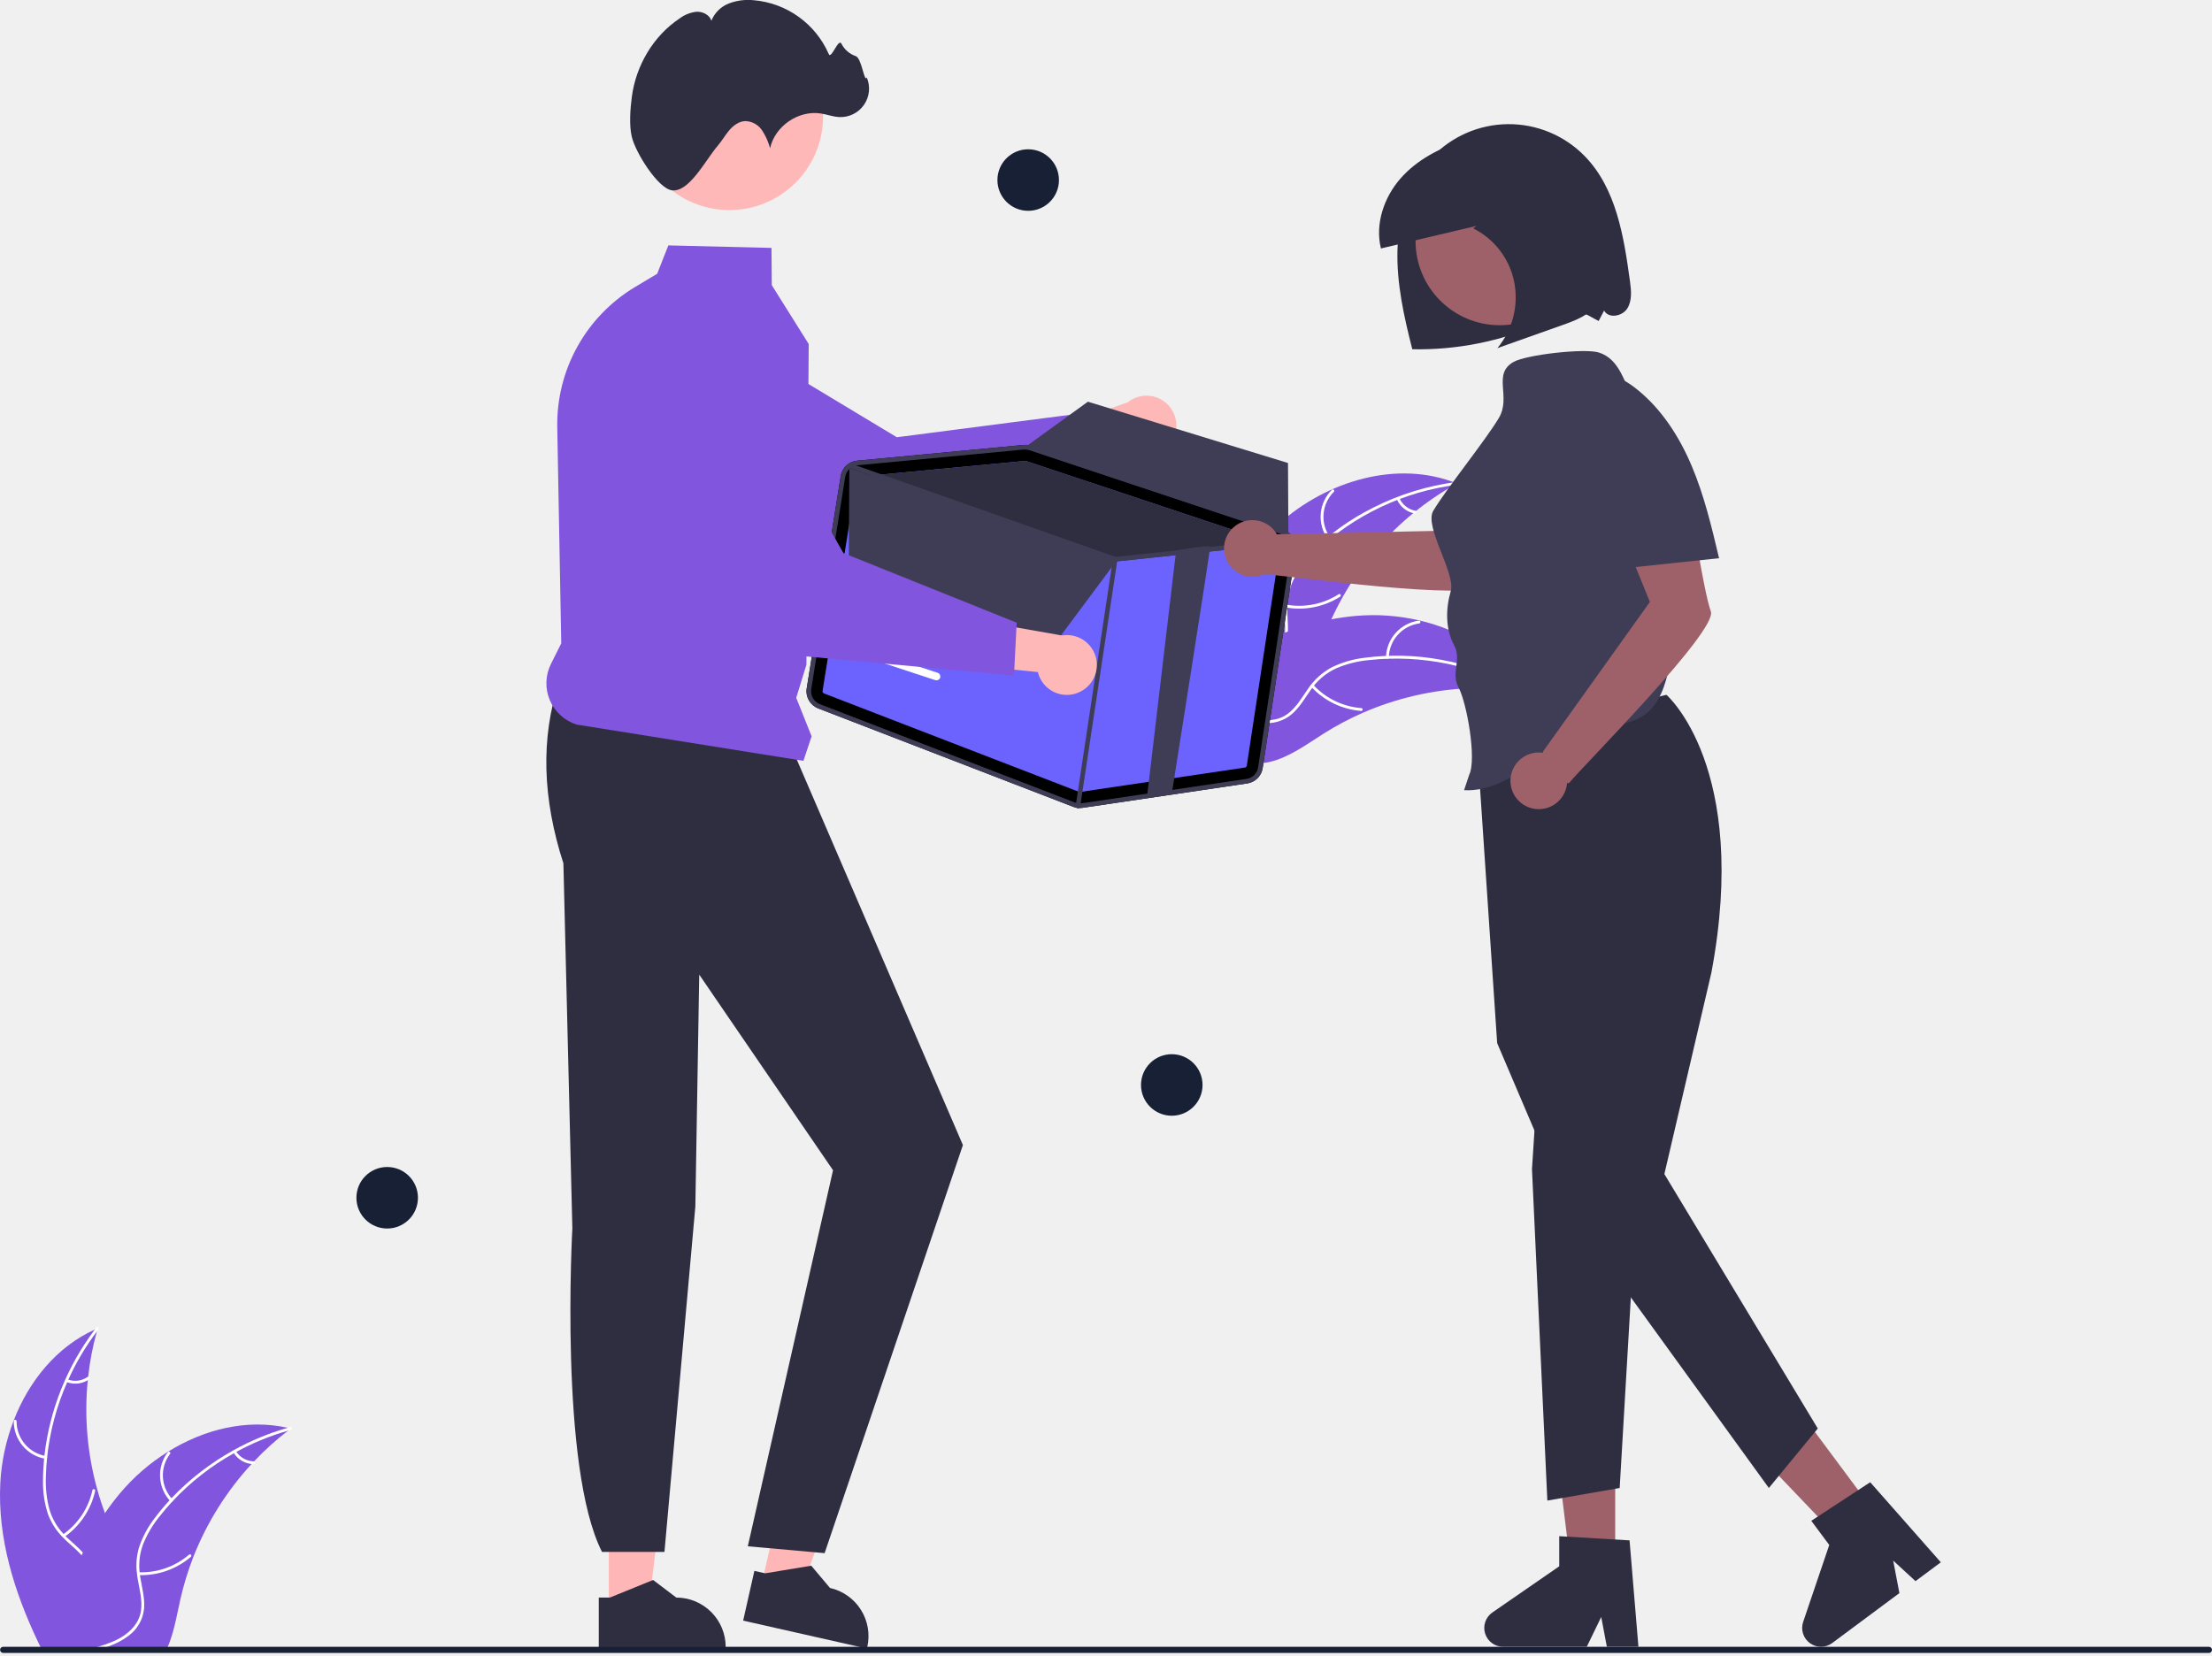
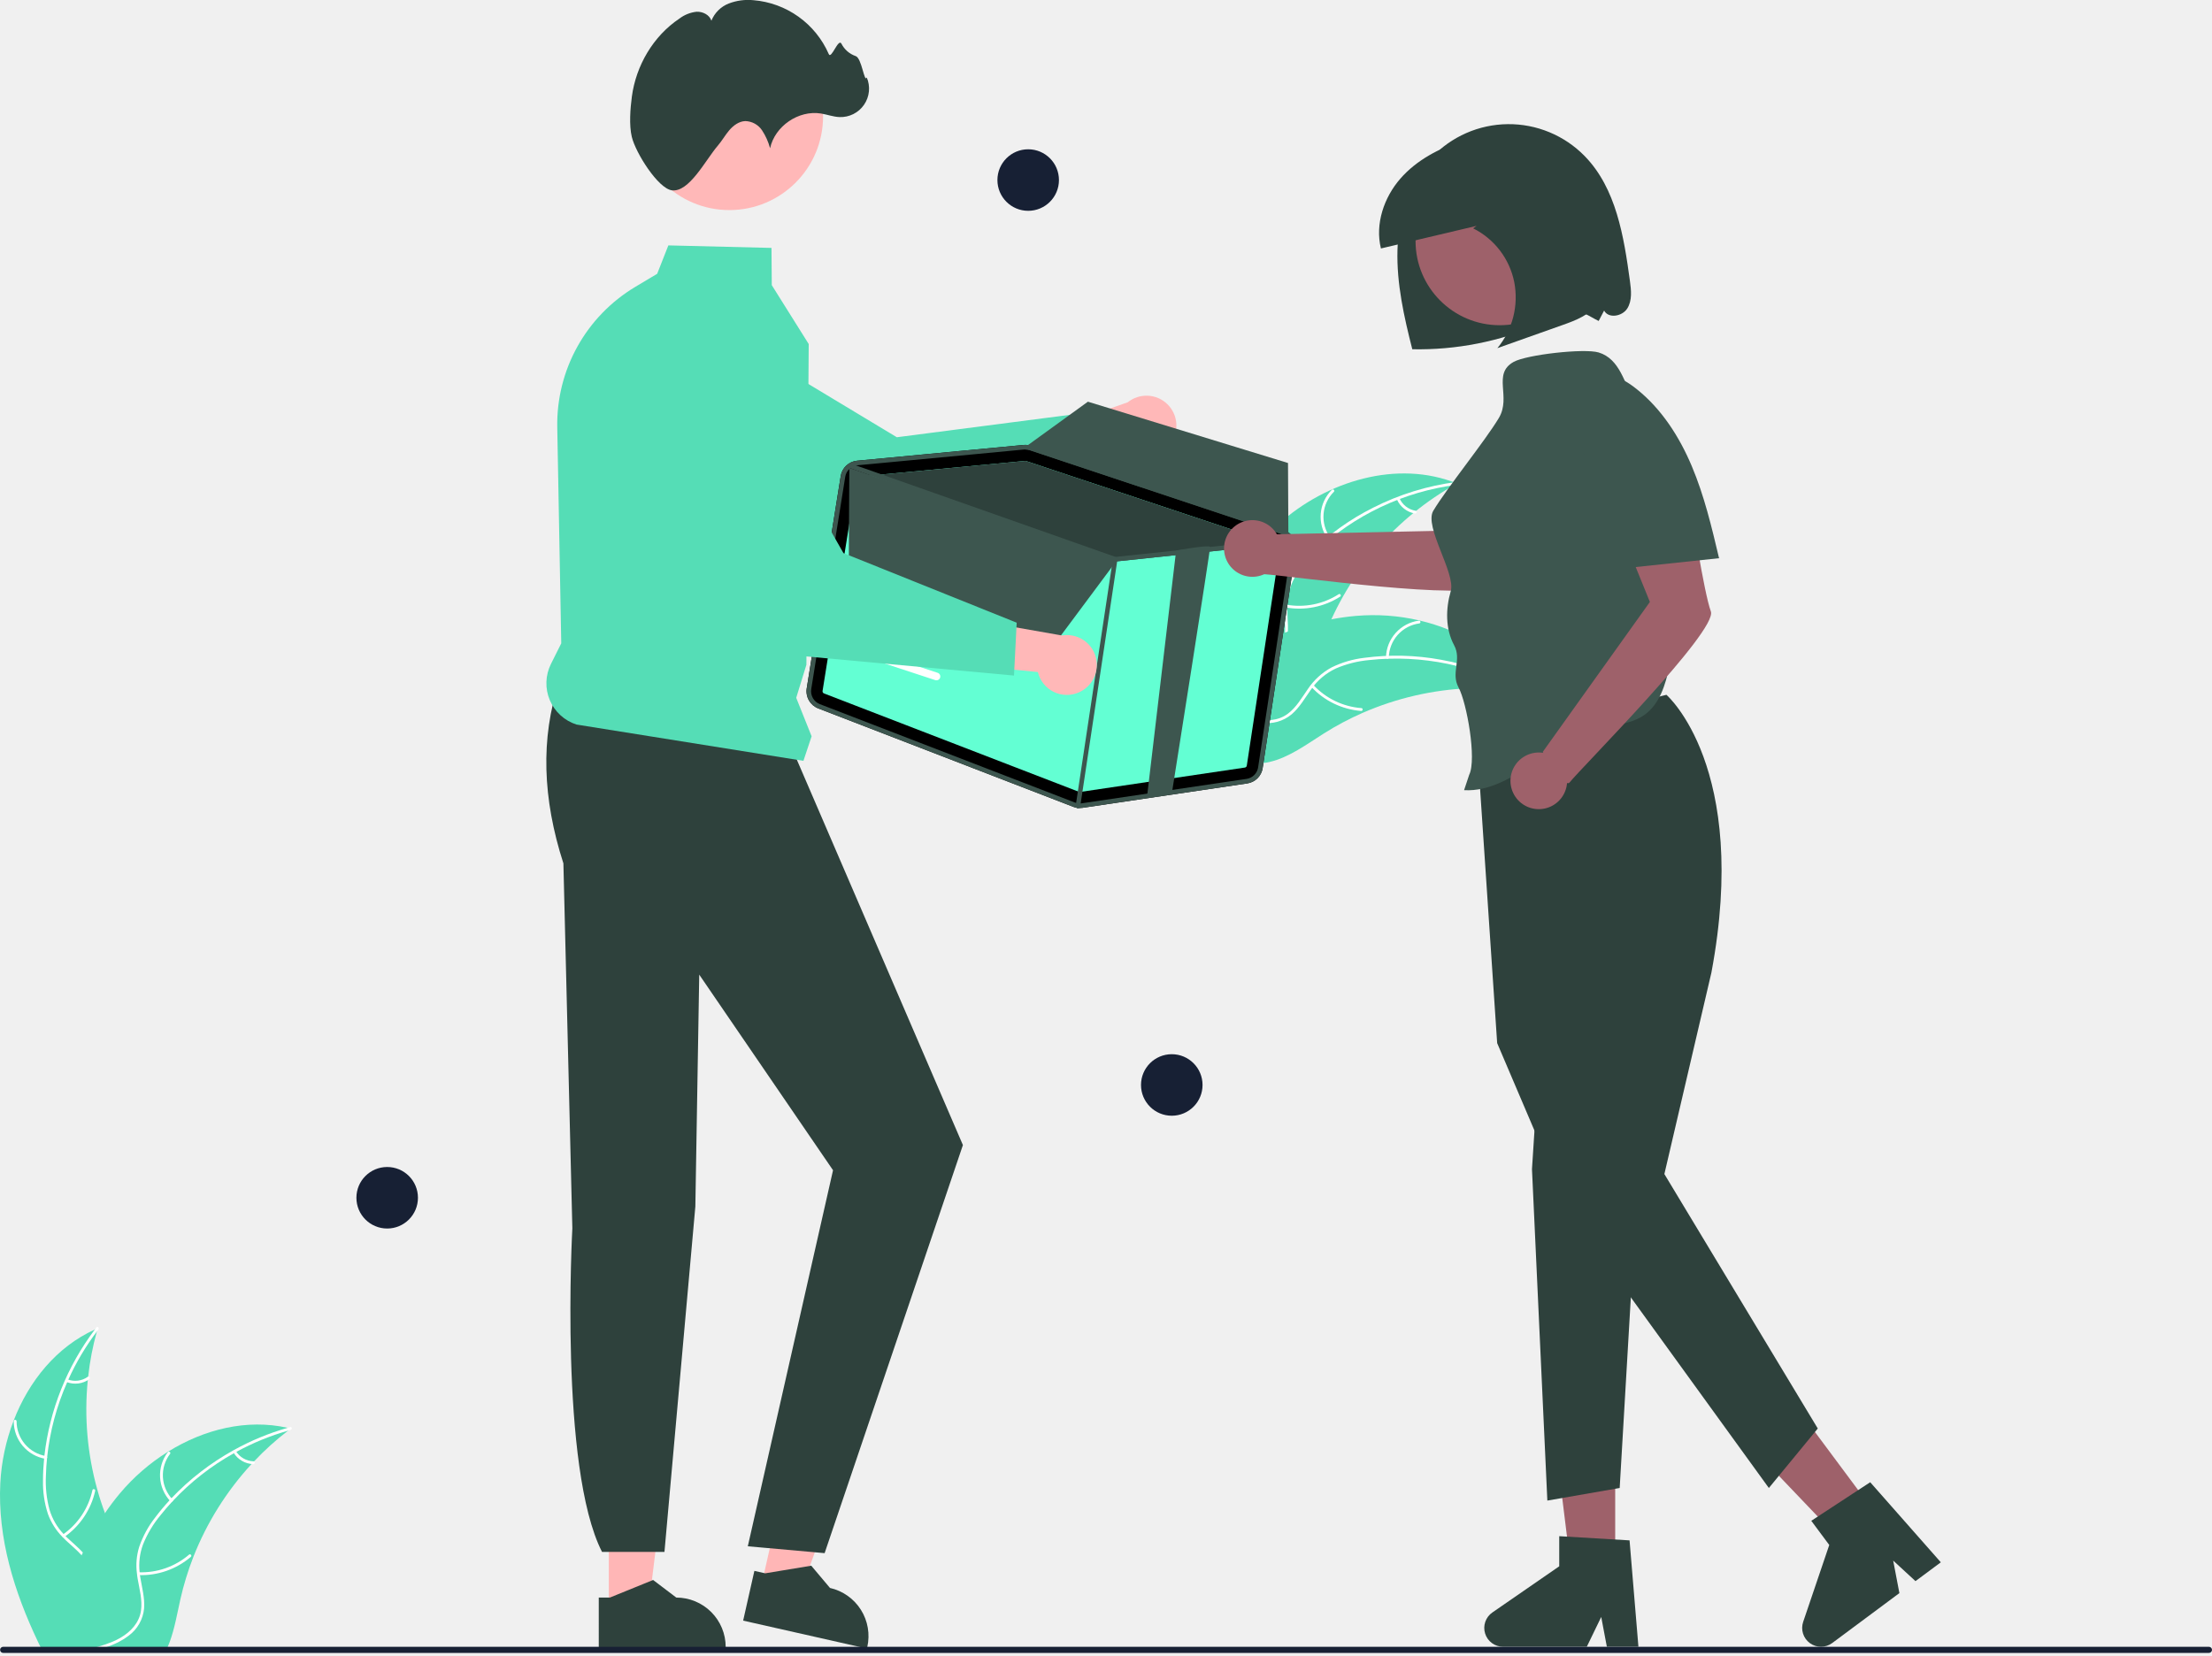
<svg xmlns="http://www.w3.org/2000/svg" width="493" height="369" viewBox="0 0 493 369" fill="none">
  <g clip-path="url(#clip0_895_7185)">
    <path d="M359.988 350.101H350.178L345.51 312.266H359.988V350.101Z" fill="#9E616A" />
-     <path d="M365.164 367.097H358.129L356.873 360.456L353.657 367.097H335C334.106 367.097 333.235 366.811 332.514 366.281C331.794 365.752 331.262 365.005 330.996 364.151C330.73 363.298 330.743 362.381 331.035 361.536C331.327 360.69 331.881 359.96 332.617 359.452L347.516 349.162V342.448L363.188 343.383L365.164 367.097Z" fill="#2F2E41" />
+     <path d="M365.164 367.097H358.129L356.873 360.456L353.657 367.097H335C334.106 367.097 333.235 366.811 332.514 366.281C331.794 365.752 331.262 365.005 330.996 364.151C330.73 363.298 330.743 362.381 331.035 361.536C331.327 360.69 331.881 359.96 332.617 359.452L347.516 349.162V342.448L363.188 343.383L365.164 367.097Z" fill="#2e413c" />
    <path d="M418.264 337.722L410.392 343.575L384.069 315.999L395.687 307.36L418.264 337.722Z" fill="#9E616A" />
-     <path d="M432.56 348.271L426.915 352.468L421.944 347.888L423.327 355.137L408.355 366.27C407.637 366.804 406.768 367.094 405.874 367.098C404.979 367.103 404.107 366.822 403.384 366.295C402.661 365.769 402.125 365.025 401.855 364.173C401.584 363.32 401.593 362.404 401.881 361.557L407.696 344.409L403.69 339.021L416.824 330.42L432.56 348.271Z" fill="#2F2E41" />
-     <path d="M371.407 154.889C371.407 154.889 390.019 170.968 381.431 216.807L370.948 261.722L405.138 318.443L394.236 331.705L349.788 270.311L333.682 232.53L329.162 165.287L371.407 154.889Z" fill="#2F2E41" />
-     <path d="M342.56 243.297L341.44 260.634L344.866 334.512L360.987 331.705L364.067 279.104L342.56 243.297Z" fill="#2F2E41" />
+     <path d="M432.56 348.271L426.915 352.468L421.944 347.888L423.327 355.137L408.355 366.27C407.637 366.804 406.768 367.094 405.874 367.098C404.979 367.103 404.107 366.822 403.384 366.295C402.661 365.769 402.125 365.025 401.855 364.173C401.584 363.32 401.593 362.404 401.881 361.557L407.696 344.409L403.69 339.021L416.824 330.42L432.56 348.271Z" fill="#2e413c" />
+     <path d="M371.407 154.889C371.407 154.889 390.019 170.968 381.431 216.807L370.948 261.722L405.138 318.443L394.236 331.705L349.788 270.311L333.682 232.53L329.162 165.287L371.407 154.889Z" fill="#2e413c" />
+     <path d="M342.56 243.297L341.44 260.634L344.866 334.512L360.987 331.705L364.067 279.104L342.56 243.297Z" fill="#2e413c" />
    <path d="M135.691 358.997L144.463 358.997L148.636 325.161L135.689 325.162L135.691 358.997Z" fill="#FFB6B6" />
-     <path d="M133.452 356.133L135.921 356.133L145.561 352.213L150.728 356.132H150.729C153.648 356.133 156.448 357.292 158.513 359.357C160.578 361.422 161.738 364.222 161.738 367.142V367.499L133.453 367.5L133.452 356.133Z" fill="#2F2E41" />
+     <path d="M133.452 356.133L135.921 356.133L145.561 352.213L150.728 356.132H150.729C153.648 356.133 156.448 357.292 158.513 359.357C160.578 361.422 161.738 364.222 161.738 367.142V367.499L133.453 367.5L133.452 356.133Z" fill="#2e413c" />
    <path d="M169.685 353.47L178.241 355.401L189.765 323.316L177.136 320.464L169.685 353.47Z" fill="#FFB6B6" />
-     <path d="M168.132 350.183L170.541 350.726L180.808 349.026L184.984 353.987L184.985 353.988C187.833 354.631 190.308 356.379 191.868 358.848C193.427 361.317 193.941 364.303 193.298 367.152L193.22 367.501L165.629 361.271L168.132 350.183Z" fill="#2F2E41" />
-     <path d="M124.579 152.143C120.467 164.547 120.901 178.012 125.568 192.463L127.563 273.826C127.563 273.826 124.591 327.183 134.181 345.959H148.091L154.977 268.954L155.842 217.267L185.662 260.873L166.669 344.7L183.788 346.23L214.609 255.259L176.582 167.001L124.579 152.143Z" fill="#2F2E41" />
-     <path d="M284.985 116.811C295.625 107.224 311.449 102.403 324.723 107.779C311.107 115.339 300.603 127.471 295.071 142.029C292.958 147.652 291.193 154.125 285.995 157.135C282.761 159.008 278.738 159.099 275.112 158.195C271.485 157.291 268.161 155.478 264.883 153.684L263.95 153.663C268.138 139.967 274.346 126.398 284.985 116.811Z" fill="#8155DD" />
+     <path d="M168.132 350.183L170.541 350.726L180.808 349.026L184.984 353.987L184.985 353.988C187.833 354.631 190.308 356.379 191.868 358.848C193.427 361.317 193.941 364.303 193.298 367.152L193.22 367.501L165.629 361.271L168.132 350.183Z" fill="#2e413c" />
+     <path d="M124.579 152.143C120.467 164.547 120.901 178.012 125.568 192.463L127.563 273.826C127.563 273.826 124.591 327.183 134.181 345.959H148.091L154.977 268.954L155.842 217.267L185.662 260.873L166.669 344.7L183.788 346.23L214.609 255.259L176.582 167.001L124.579 152.143Z" fill="#2e413c" />
+     <path d="M284.985 116.811C295.625 107.224 311.449 102.403 324.723 107.779C311.107 115.339 300.603 127.471 295.071 142.029C292.958 147.652 291.193 154.125 285.995 157.135C282.761 159.008 278.738 159.099 275.112 158.195C271.485 157.291 268.161 155.478 264.883 153.684L263.95 153.663C268.138 139.967 274.346 126.398 284.985 116.811Z" fill="#55ddb6" />
    <path d="M324.648 108.07C312.892 109.589 301.913 114.774 293.271 122.888C291.38 124.602 289.771 126.603 288.502 128.818C287.337 131.016 286.781 133.485 286.892 135.97C286.95 138.29 287.277 140.655 286.77 142.948C286.493 144.118 285.972 145.216 285.24 146.17C284.509 147.124 283.585 147.913 282.527 148.485C279.929 149.978 276.95 150.449 274.02 150.808C270.768 151.206 267.383 151.569 264.567 153.393C264.226 153.614 263.903 153.072 264.243 152.851C269.142 149.677 275.341 150.832 280.608 148.714C283.066 147.725 285.241 145.99 286.011 143.366C286.684 141.072 286.349 138.633 286.27 136.285C286.126 133.862 286.577 131.441 287.584 129.233C288.735 126.961 290.265 124.901 292.107 123.142C296.192 119.115 300.885 115.756 306.013 113.187C311.85 110.223 318.15 108.278 324.642 107.439C325.044 107.387 325.047 108.019 324.648 108.07Z" fill="white" />
    <path d="M295.902 120.112C294.737 118.477 294.192 116.482 294.363 114.482C294.534 112.482 295.41 110.608 296.835 109.195C297.124 108.91 297.581 109.346 297.291 109.631C295.962 110.945 295.146 112.691 294.99 114.553C294.835 116.416 295.351 118.272 296.444 119.788C296.681 120.118 296.138 120.44 295.902 120.112Z" fill="white" />
    <path d="M286.709 134.798C290.749 135.514 294.91 134.681 298.363 132.465C298.705 132.245 299.028 132.787 298.687 133.006C295.089 135.306 290.757 136.164 286.555 135.41C286.154 135.338 286.311 134.726 286.709 134.798Z" fill="white" />
    <path d="M311.902 111.058C312.221 111.784 312.715 112.42 313.34 112.908C313.966 113.397 314.702 113.722 315.484 113.855C315.886 113.922 315.729 114.534 315.33 114.467C314.467 114.316 313.653 113.956 312.961 113.418C312.269 112.88 311.72 112.181 311.36 111.382C311.32 111.309 311.309 111.224 311.329 111.144C311.35 111.063 311.4 110.994 311.469 110.949C311.541 110.906 311.627 110.894 311.708 110.914C311.789 110.935 311.859 110.986 311.902 111.058Z" fill="white" />
-     <path d="M339.34 154.013C339.088 153.978 338.837 153.943 338.581 153.912C335.195 153.463 331.777 153.289 328.362 153.393C328.098 153.397 327.831 153.405 327.567 153.416C319.343 153.755 311.253 155.617 303.709 158.908C300.708 160.221 297.811 161.76 295.044 163.512C291.222 165.931 287.271 168.859 282.998 169.846C282.554 169.954 282.103 170.034 281.649 170.086L263.997 154.803C263.974 154.748 263.948 154.697 263.925 154.642L263.192 154.064C263.329 153.963 263.472 153.862 263.609 153.762C263.688 153.703 263.771 153.648 263.849 153.59C263.903 153.552 263.957 153.514 264.004 153.477C264.022 153.464 264.04 153.451 264.054 153.443C264.1 153.405 264.148 153.376 264.19 153.342C264.992 152.775 265.799 152.212 266.611 151.654C266.614 151.65 266.614 151.65 266.622 151.649C272.769 147.337 279.407 143.769 286.395 141.02C286.604 140.941 286.817 140.858 287.035 140.786C290.182 139.615 293.42 138.704 296.715 138.062C298.521 137.716 300.343 137.461 302.174 137.299C306.907 136.89 311.675 137.228 316.302 138.3C325.528 140.439 333.966 145.505 338.964 153.405C339.092 153.608 339.216 153.806 339.34 154.013Z" fill="#8155DD" />
+     <path d="M339.34 154.013C339.088 153.978 338.837 153.943 338.581 153.912C335.195 153.463 331.777 153.289 328.362 153.393C328.098 153.397 327.831 153.405 327.567 153.416C319.343 153.755 311.253 155.617 303.709 158.908C300.708 160.221 297.811 161.76 295.044 163.512C291.222 165.931 287.271 168.859 282.998 169.846C282.554 169.954 282.103 170.034 281.649 170.086L263.997 154.803C263.974 154.748 263.948 154.697 263.925 154.642L263.192 154.064C263.329 153.963 263.472 153.862 263.609 153.762C263.688 153.703 263.771 153.648 263.849 153.59C263.903 153.552 263.957 153.514 264.004 153.477C264.022 153.464 264.04 153.451 264.054 153.443C264.1 153.405 264.148 153.376 264.19 153.342C264.992 152.775 265.799 152.212 266.611 151.654C266.614 151.65 266.614 151.65 266.622 151.649C272.769 147.337 279.407 143.769 286.395 141.02C286.604 140.941 286.817 140.858 287.035 140.786C290.182 139.615 293.42 138.704 296.715 138.062C298.521 137.716 300.343 137.461 302.174 137.299C306.907 136.89 311.675 137.228 316.302 138.3C325.528 140.439 333.966 145.505 338.964 153.405C339.092 153.608 339.216 153.806 339.34 154.013Z" fill="#55ddb6" />
    <path d="M339.107 154.202C328.805 148.337 316.918 145.867 305.132 147.143C302.59 147.373 300.101 148.001 297.754 149.006C295.501 150.059 293.57 151.696 292.163 153.748C290.812 155.634 289.649 157.72 287.864 159.245C286.938 160.012 285.861 160.575 284.703 160.897C283.545 161.218 282.331 161.291 281.143 161.111C278.17 160.74 275.507 159.322 272.952 157.845C270.115 156.204 267.194 154.456 263.847 154.218C263.442 154.189 263.51 153.561 263.915 153.59C269.738 154.005 273.992 158.659 279.473 160.139C282.031 160.83 284.812 160.754 287.006 159.122C288.925 157.696 290.126 155.546 291.477 153.624C292.82 151.603 294.638 149.941 296.771 148.785C299.059 147.663 301.52 146.94 304.05 146.644C309.736 145.889 315.505 146.032 321.147 147.068C327.592 148.215 333.793 150.457 339.482 153.695C339.834 153.896 339.456 154.402 339.107 154.202Z" fill="white" />
    <path d="M308.903 146.509C308.958 144.502 309.724 142.581 311.064 141.087C312.405 139.593 314.232 138.624 316.221 138.354C316.624 138.3 316.726 138.923 316.322 138.977C314.47 139.225 312.767 140.128 311.522 141.521C310.277 142.915 309.571 144.708 309.531 146.577C309.522 146.983 308.894 146.912 308.903 146.509Z" fill="white" />
    <path d="M292.722 152.701C295.516 155.705 299.341 157.545 303.432 157.854C303.837 157.885 303.769 158.512 303.364 158.482C299.107 158.152 295.131 156.229 292.23 153.096C291.954 152.798 292.447 152.404 292.722 152.701Z" fill="white" />
    <path d="M327.13 148.913C326.947 149.685 326.959 150.49 327.164 151.257C327.37 152.023 327.762 152.726 328.306 153.303C328.586 153.598 328.093 153.992 327.815 153.699C327.216 153.058 326.784 152.281 326.555 151.435C326.326 150.589 326.308 149.7 326.503 148.845C326.514 148.763 326.557 148.688 326.621 148.637C326.686 148.585 326.768 148.559 326.85 148.565C326.933 148.575 327.009 148.617 327.062 148.682C327.114 148.747 327.139 148.83 327.13 148.913Z" fill="white" />
-     <path d="M29.301 358.383C28.472 361.491 26.295 364.08 23.666 365.966C23.237 366.275 22.797 366.56 22.352 366.829C22.215 366.909 22.077 366.995 21.934 367.069C21.78 367.16 21.626 367.246 21.472 367.326H9.111C8.888 366.875 8.671 366.417 8.454 365.966C3.156 354.834 -0.564 342.822 0.07 330.587C0.322 325.841 1.319 321.165 3.025 316.729C6.419 307.889 12.614 300.237 21.134 296.385C21.346 296.288 21.569 296.191 21.786 296.099C21.717 296.345 21.649 296.585 21.58 296.831C20.666 300.124 20.02 303.486 19.649 306.883C19.614 307.146 19.586 307.409 19.563 307.677C18.751 315.87 19.472 324.143 21.689 332.073C21.694 332.09 21.7 332.113 21.706 332.13C22.192 333.884 22.756 335.612 23.397 337.313C23.9 338.656 24.443 339.982 25.038 341.285C27.518 346.754 30.843 352.582 29.301 358.383Z" fill="#8155DD" />
+     <path d="M29.301 358.383C28.472 361.491 26.295 364.08 23.666 365.966C23.237 366.275 22.797 366.56 22.352 366.829C22.215 366.909 22.077 366.995 21.934 367.069C21.78 367.16 21.626 367.246 21.472 367.326H9.111C8.888 366.875 8.671 366.417 8.454 365.966C3.156 354.834 -0.564 342.822 0.07 330.587C0.322 325.841 1.319 321.165 3.025 316.729C6.419 307.889 12.614 300.237 21.134 296.385C21.346 296.288 21.569 296.191 21.786 296.099C21.717 296.345 21.649 296.585 21.58 296.831C20.666 300.124 20.02 303.486 19.649 306.883C19.614 307.146 19.586 307.409 19.563 307.677C18.751 315.87 19.472 324.143 21.689 332.073C21.694 332.09 21.7 332.113 21.706 332.13C22.192 333.884 22.756 335.612 23.397 337.313C23.9 338.656 24.443 339.982 25.038 341.285C27.518 346.754 30.843 352.582 29.301 358.383Z" fill="#55ddb6" />
    <path d="M21.94 296.357C21.82 296.517 21.7 296.671 21.58 296.831C19.07 300.157 16.939 303.753 15.226 307.552C15.134 307.74 15.048 307.929 14.974 308.123C12.626 313.427 11.119 319.065 10.505 324.833C10.499 324.872 10.495 324.912 10.494 324.953C10.351 326.301 10.265 327.661 10.231 329.021C10.104 331.571 10.38 334.124 11.048 336.587C11.658 338.599 12.726 340.442 14.168 341.971C14.311 342.125 14.454 342.279 14.608 342.428C14.723 342.548 14.848 342.668 14.968 342.782C16.123 343.885 17.386 344.908 18.471 346.091C18.969 346.621 19.418 347.195 19.814 347.805C20.446 348.828 20.854 349.973 21.012 351.165C21.169 352.356 21.073 353.568 20.729 354.72C19.951 357.611 18.174 360.052 16.357 362.377C15.448 363.543 14.511 364.72 13.7 365.966C13.402 366.412 13.128 366.863 12.877 367.326H12.157C12.397 366.863 12.66 366.412 12.945 365.966C15.031 362.68 17.997 359.857 19.534 356.24C20.574 353.8 20.889 351.034 19.574 348.64C19.189 347.943 18.723 347.295 18.186 346.708C17.14 345.525 15.888 344.514 14.751 343.445C14.465 343.176 14.185 342.902 13.917 342.616C12.493 341.17 11.394 339.436 10.694 337.53C9.901 335.11 9.526 332.573 9.585 330.027C9.585 328.404 9.671 326.77 9.831 325.147C9.848 324.941 9.871 324.73 9.894 324.518C11.062 314.305 14.944 304.592 21.134 296.385C21.249 296.225 21.369 296.071 21.489 295.917C21.734 295.597 22.186 296.042 21.94 296.357Z" fill="white" />
    <path d="M10.124 325.201C8.145 324.868 6.348 323.843 5.055 322.308C3.762 320.773 3.056 318.828 3.065 316.821C3.066 316.74 3.098 316.661 3.156 316.603C3.214 316.545 3.292 316.512 3.373 316.51C3.455 316.508 3.535 316.538 3.595 316.594C3.655 316.649 3.691 316.726 3.696 316.808C3.685 318.677 4.342 320.488 5.549 321.915C6.756 323.342 8.434 324.29 10.279 324.589C10.68 324.654 10.523 325.266 10.124 325.201Z" fill="white" />
    <path d="M14.009 342.085C17.372 339.735 19.725 336.203 20.6 332.194C20.686 331.797 21.298 331.952 21.212 332.349C20.294 336.519 17.837 340.189 14.333 342.627C13.998 342.859 13.677 342.316 14.009 342.085Z" fill="white" />
    <path d="M15.036 307.485C15.775 307.773 16.574 307.873 17.362 307.776C18.149 307.679 18.9 307.388 19.547 306.929C19.878 306.693 20.2 307.237 19.871 307.471C19.153 307.975 18.324 308.295 17.454 308.404C16.584 308.513 15.701 308.408 14.882 308.097C14.802 308.074 14.734 308.021 14.692 307.95C14.649 307.879 14.635 307.794 14.653 307.713C14.674 307.632 14.726 307.563 14.798 307.52C14.869 307.477 14.955 307.465 15.036 307.485Z" fill="white" />
-     <path d="M64.812 318.455C64.612 318.609 64.406 318.764 64.206 318.924C61.493 321 58.953 323.293 56.611 325.781C56.428 325.97 56.245 326.164 56.068 326.358L56.063 326.364C50.51 332.391 46.12 339.393 43.113 347.017L43.096 347.068C43.09 347.085 43.085 347.097 43.079 347.114C41.887 350.165 40.926 353.302 40.205 356.497C39.508 359.617 38.936 362.96 37.844 365.966C37.679 366.429 37.496 366.886 37.302 367.326H11.895C11.98 366.875 12.072 366.418 12.163 365.966C13.456 359.345 15.476 352.886 18.186 346.708C18.278 346.502 18.369 346.297 18.472 346.091C19.871 343.038 21.517 340.105 23.392 337.319L23.393 337.317L23.394 337.315L23.396 337.314L23.398 337.313C24.428 335.793 25.534 334.326 26.712 332.919C29.769 329.282 33.379 326.15 37.41 323.638C37.433 323.621 37.462 323.61 37.484 323.592C45.508 318.615 55.017 316.243 64.109 318.295H64.115C64.349 318.346 64.577 318.398 64.812 318.455Z" fill="#8155DD" />
+     <path d="M64.812 318.455C64.612 318.609 64.406 318.764 64.206 318.924C61.493 321 58.953 323.293 56.611 325.781C56.428 325.97 56.245 326.164 56.068 326.358L56.063 326.364C50.51 332.391 46.12 339.393 43.113 347.017L43.096 347.068C43.09 347.085 43.085 347.097 43.079 347.114C41.887 350.165 40.926 353.302 40.205 356.497C39.508 359.617 38.936 362.96 37.844 365.966C37.679 366.429 37.496 366.886 37.302 367.326H11.895C11.98 366.875 12.072 366.418 12.163 365.966C13.456 359.345 15.476 352.886 18.186 346.708C18.278 346.502 18.369 346.297 18.472 346.091C19.871 343.038 21.517 340.105 23.392 337.319L23.393 337.317L23.394 337.315L23.396 337.314L23.398 337.313C24.428 335.793 25.534 334.326 26.712 332.919C29.769 329.282 33.379 326.15 37.41 323.638C37.433 323.621 37.462 323.61 37.484 323.592C45.508 318.615 55.017 316.243 64.109 318.295H64.115C64.349 318.346 64.577 318.398 64.812 318.455Z" fill="#55ddb6" />
    <path d="M64.782 318.758C64.588 318.809 64.394 318.866 64.205 318.923C60.2 320.068 56.334 321.653 52.679 323.649C52.496 323.747 52.313 323.849 52.13 323.952C47.078 326.772 42.492 330.355 38.535 334.576C38.532 334.579 38.53 334.583 38.529 334.587C38.484 334.633 38.432 334.684 38.392 334.73C37.478 335.713 36.598 336.736 35.764 337.787C34.132 339.748 32.816 341.952 31.866 344.319C31.14 346.292 30.884 348.407 31.117 350.497C31.135 350.708 31.163 350.914 31.192 351.125C31.215 351.291 31.238 351.457 31.266 351.628C31.643 353.92 32.295 356.217 32.112 358.554C32.001 359.752 31.637 360.912 31.045 361.959C30.453 363.006 29.646 363.916 28.677 364.629C28.019 365.138 27.315 365.586 26.574 365.966C25.516 366.512 24.413 366.967 23.277 367.326H21.031C21.334 367.24 21.631 367.155 21.934 367.069C23.009 366.766 24.064 366.397 25.094 365.966C25.683 365.72 26.255 365.437 26.809 365.12C29.106 363.8 31.02 361.777 31.42 359.074C31.769 356.708 31.095 354.343 30.695 352.028C30.626 351.628 30.563 351.234 30.529 350.839C30.256 348.835 30.422 346.796 31.015 344.862C31.837 342.45 33.066 340.196 34.649 338.199C35.628 336.898 36.674 335.649 37.781 334.456C37.918 334.301 38.061 334.147 38.209 333.993C42.25 329.742 46.915 326.133 52.044 323.289H52.05C55.864 321.166 59.91 319.49 64.108 318.295H64.114C64.302 318.238 64.496 318.181 64.685 318.129C65.079 318.026 65.171 318.649 64.782 318.758Z" fill="white" />
    <path d="M37.983 334.673C36.603 333.215 35.786 331.315 35.677 329.311C35.569 327.307 36.176 325.329 37.391 323.732C37.638 323.409 38.151 323.778 37.904 324.101C36.77 325.586 36.204 327.428 36.309 329.294C36.413 331.161 37.182 332.928 38.475 334.277C38.756 334.57 38.263 334.964 37.983 334.673Z" fill="white" />
    <path d="M30.92 350.493C35.021 350.641 39.026 349.238 42.138 346.564C42.446 346.299 42.841 346.791 42.533 347.056C39.29 349.832 35.119 351.284 30.852 351.121C30.446 351.105 30.516 350.477 30.92 350.493Z" fill="white" />
    <path d="M52.572 323.485C52.989 324.16 53.566 324.721 54.253 325.117C54.94 325.514 55.715 325.734 56.508 325.757C56.915 325.768 56.844 326.395 56.44 326.385C55.564 326.355 54.709 326.111 53.949 325.674C53.189 325.238 52.547 324.622 52.08 323.88C52.03 323.814 52.008 323.731 52.017 323.649C52.026 323.566 52.065 323.491 52.128 323.437C52.194 323.384 52.277 323.36 52.36 323.369C52.443 323.378 52.519 323.42 52.572 323.485Z" fill="white" />
    <path d="M260.804 98.937C260.218 99.708 259.469 100.342 258.611 100.792C257.754 101.243 256.807 101.501 255.839 101.546C254.871 101.592 253.905 101.425 253.009 101.057C252.112 100.688 251.308 100.128 250.651 99.415L229.05 108.81L231.154 96.751L251.344 89.679C252.615 88.655 254.217 88.133 255.847 88.212C257.476 88.291 259.02 88.965 260.186 90.106C261.352 91.247 262.059 92.776 262.173 94.404C262.287 96.031 261.8 97.644 260.804 98.937Z" fill="#FFB8B8" />
-     <path d="M246.389 102.702L196.216 125.051L196.109 125.012L138.925 104.634C134.665 102.408 131.418 98.638 129.847 94.096C128.277 89.554 128.502 84.583 130.477 80.201C131.572 77.781 133.167 75.619 135.158 73.859C137.148 72.099 139.488 70.781 142.025 69.99C144.562 69.2 147.237 68.956 149.875 69.275C152.512 69.593 155.053 70.466 157.329 71.837L199.884 97.472L241.15 92.124L246.389 102.702Z" fill="#8155DD" />
+     <path d="M246.389 102.702L196.216 125.051L196.109 125.012L138.925 104.634C134.665 102.408 131.418 98.638 129.847 94.096C128.277 89.554 128.502 84.583 130.477 80.201C131.572 77.781 133.167 75.619 135.158 73.859C137.148 72.099 139.488 70.781 142.025 69.99C144.562 69.2 147.237 68.956 149.875 69.275C152.512 69.593 155.053 70.466 157.329 71.837L199.884 97.472L241.15 92.124L246.389 102.702Z" fill="#55ddb6" />
    <path d="M493 367.789C493 367.878 492.982 367.967 492.948 368.049C492.914 368.132 492.864 368.207 492.801 368.27C492.738 368.334 492.663 368.384 492.58 368.418C492.497 368.452 492.409 368.469 492.319 368.469H0.699C0.518 368.469 0.345 368.397 0.218 368.27C0.09 368.142 0.019 367.969 0.019 367.789C0.019 367.609 0.09 367.436 0.218 367.308C0.345 367.181 0.518 367.109 0.699 367.109H492.319C492.409 367.109 492.497 367.126 492.58 367.16C492.663 367.194 492.738 367.244 492.801 367.307C492.864 367.371 492.914 367.446 492.948 367.528C492.982 367.611 493 367.7 493 367.789Z" fill="#172034" />
-     <path d="M179.063 169.607L128.486 161.517C127.159 161.092 125.94 160.385 124.913 159.445C123.885 158.505 123.073 157.353 122.533 156.069C121.992 154.786 121.736 153.4 121.782 152.008C121.827 150.616 122.173 149.25 122.796 148.004L125.09 143.416L124.199 95.216C124.092 88.946 125.637 82.758 128.681 77.276C131.724 71.793 136.157 67.209 141.535 63.983L146.467 61.034L148.96 54.704L171.944 55.265L172.011 63.567L180.242 76.692L180.242 76.747L179.726 148.187L177.457 155.559L180.887 164.135L179.063 169.607Z" fill="#8155DD" />
+     <path d="M179.063 169.607L128.486 161.517C127.159 161.092 125.94 160.385 124.913 159.445C123.885 158.505 123.073 157.353 122.533 156.069C121.992 154.786 121.736 153.4 121.782 152.008C121.827 150.616 122.173 149.25 122.796 148.004L125.09 143.416L124.199 95.216C124.092 88.946 125.637 82.758 128.681 77.276C131.724 71.793 136.157 67.209 141.535 63.983L146.467 61.034L148.96 54.704L171.944 55.265L172.011 63.567L180.242 76.692L180.242 76.747L179.726 148.187L177.457 155.559L180.887 164.135L179.063 169.607Z" fill="#55ddb6" />
    <path d="M162.557 46.833C174.091 46.833 183.441 37.483 183.441 25.95C183.441 14.416 174.091 5.066 162.557 5.066C151.024 5.066 141.674 14.416 141.674 25.95C141.674 37.483 151.024 46.833 162.557 46.833Z" fill="#FFB8B8" />
-     <path d="M140.811 30.503C140.188 27.879 140.474 24.186 140.826 21.544C141.749 14.617 145.595 8.032 151.44 4.131C152.548 3.29 153.865 2.766 155.248 2.618C156.631 2.56 158.13 3.3 158.554 4.617C158.902 3.748 159.425 2.959 160.09 2.3C160.755 1.64 161.548 1.124 162.42 0.783C164.172 0.112 166.057 -0.142 167.924 0.042C171.543 0.34 175.014 1.613 177.968 3.725C180.922 5.836 183.25 8.709 184.704 12.037C185.261 13.362 186.819 8.467 187.526 9.719C188.176 11.021 189.309 12.016 190.683 12.493C192.068 12.879 192.63 18.585 193.175 17.254C193.598 18.237 193.765 19.312 193.661 20.377C193.557 21.442 193.185 22.464 192.579 23.346C191.974 24.229 191.155 24.944 190.199 25.425C189.243 25.906 188.181 26.138 187.112 26.098C185.702 26.045 184.354 25.526 182.962 25.303C177.981 24.505 172.698 28.117 171.633 33.047C171.252 31.621 170.643 30.266 169.83 29.035C169.417 28.422 168.864 27.917 168.217 27.561C167.569 27.206 166.846 27.01 166.108 26.99C164.691 27.043 163.446 27.969 162.526 29.049C161.607 30.128 160.916 31.388 159.99 32.461C157.273 35.612 153.597 42.959 149.724 42.423C146.668 42 141.661 34.085 140.811 30.503Z" fill="#2F2E41" />
+     <path d="M140.811 30.503C140.188 27.879 140.474 24.186 140.826 21.544C141.749 14.617 145.595 8.032 151.44 4.131C152.548 3.29 153.865 2.766 155.248 2.618C156.631 2.56 158.13 3.3 158.554 4.617C158.902 3.748 159.425 2.959 160.09 2.3C160.755 1.64 161.548 1.124 162.42 0.783C164.172 0.112 166.057 -0.142 167.924 0.042C171.543 0.34 175.014 1.613 177.968 3.725C180.922 5.836 183.25 8.709 184.704 12.037C185.261 13.362 186.819 8.467 187.526 9.719C188.176 11.021 189.309 12.016 190.683 12.493C192.068 12.879 192.63 18.585 193.175 17.254C193.598 18.237 193.765 19.312 193.661 20.377C193.557 21.442 193.185 22.464 192.579 23.346C191.974 24.229 191.155 24.944 190.199 25.425C189.243 25.906 188.181 26.138 187.112 26.098C185.702 26.045 184.354 25.526 182.962 25.303C177.981 24.505 172.698 28.117 171.633 33.047C171.252 31.621 170.643 30.266 169.83 29.035C169.417 28.422 168.864 27.917 168.217 27.561C167.569 27.206 166.846 27.01 166.108 26.99C164.691 27.043 163.446 27.969 162.526 29.049C161.607 30.128 160.916 31.388 159.99 32.461C157.273 35.612 153.597 42.959 149.724 42.423C146.668 42 141.661 34.085 140.811 30.503Z" fill="#2e413c" />
    <path d="M288.795 122.601C288.942 121.649 288.746 120.676 288.243 119.855C287.74 119.033 286.963 118.416 286.048 118.113L229.809 99.382C229.27 99.202 228.699 99.136 228.133 99.19L214.037 100.523L205.949 101.29L191.023 102.701C190.122 102.787 189.275 103.17 188.614 103.789C187.954 104.409 187.518 105.23 187.375 106.124L179.797 153.462C179.653 154.385 179.829 155.33 180.295 156.14C180.761 156.95 181.489 157.577 182.359 157.917L239.186 179.852C239.452 179.956 239.729 180.03 240.012 180.074C240.424 180.141 240.843 180.144 241.255 180.083L277.975 174.641C278.841 174.516 279.643 174.115 280.263 173.497C280.883 172.879 281.288 172.078 281.417 171.213L288.795 122.601Z" fill="black" />
-     <path d="M183.648 154.582L240.473 176.516C240.556 176.548 240.646 176.559 240.735 176.546L277.449 171.105C277.558 171.09 277.659 171.04 277.737 170.962C277.815 170.885 277.865 170.784 277.881 170.675L285.264 122.063C285.281 121.944 285.256 121.823 285.193 121.721C285.131 121.619 285.034 121.541 284.921 121.502L284.543 121.374L228.679 102.775C228.653 102.766 228.627 102.76 228.6 102.756C228.557 102.748 228.513 102.746 228.469 102.75L194.087 106.003L191.359 106.259C191.247 106.271 191.142 106.319 191.06 106.396C190.978 106.473 190.923 106.575 190.905 106.686L183.328 154.023C183.309 154.138 183.331 154.257 183.389 154.359C183.447 154.46 183.538 154.539 183.648 154.582Z" fill="#6C63FF" />
-     <path d="M194.087 106.003L228.468 102.75C228.512 102.746 228.556 102.748 228.6 102.756C228.627 102.76 228.653 102.766 228.678 102.775L284.543 121.374L269.807 122.934L264.292 123.515L248.599 125.173C248.554 125.175 248.508 125.175 248.462 125.171C248.434 125.163 248.406 125.154 248.372 125.145L194.087 106.003Z" fill="#2F2E41" />
-     <path d="M182.359 157.92L239.185 179.854C239.452 179.957 239.73 180.03 240.013 180.071C240.425 180.139 240.845 180.144 241.258 180.087L277.972 174.645C278.839 174.519 279.642 174.117 280.262 173.499C280.882 172.881 281.287 172.08 281.417 171.214L288.795 122.601C288.904 121.885 288.821 121.152 288.556 120.477C288.518 120.388 288.481 120.298 288.437 120.213C288.145 119.598 287.699 119.067 287.144 118.672C286.809 118.432 286.44 118.243 286.049 118.114L285.982 118.09L229.812 99.382C229.583 99.309 229.349 99.252 229.111 99.212C228.787 99.166 228.457 99.159 228.131 99.193L214.037 100.521L205.95 101.293L191.022 102.702C190.411 102.759 189.821 102.954 189.297 103.272C189.256 103.292 189.217 103.315 189.181 103.341C189.155 103.358 189.13 103.377 189.107 103.397C188.649 103.71 188.259 104.113 187.962 104.581C187.664 105.049 187.465 105.572 187.377 106.12L179.794 153.461C179.65 154.385 179.826 155.331 180.293 156.141C180.759 156.952 181.488 157.579 182.359 157.92ZM188.383 106.285C188.475 105.717 188.727 105.188 189.109 104.758C189.224 104.62 189.354 104.494 189.495 104.382C189.88 104.07 190.336 103.857 190.823 103.762C190.919 103.742 191.016 103.729 191.114 103.721L216.249 101.347L228.23 100.207C228.311 100.197 228.385 100.199 228.46 100.194C228.642 100.19 228.823 100.204 229.002 100.234C229.166 100.256 229.328 100.294 229.485 100.349L285.721 119.081C285.765 119.097 285.804 119.112 285.849 119.128C286.36 119.318 286.809 119.645 287.148 120.073C287.415 120.4 287.61 120.781 287.721 121.189C287.831 121.597 287.854 122.024 287.788 122.442L280.404 171.06C280.308 171.708 280.005 172.308 279.541 172.771C279.077 173.235 278.476 173.536 277.828 173.632L241.108 179.073C240.582 179.149 240.046 179.088 239.552 178.896L182.725 156.968C182.074 156.711 181.529 156.241 181.18 155.634C180.831 155.026 180.699 154.319 180.805 153.627L188.383 106.285Z" fill="#3F3D56" />
-     <path d="M188.984 103.656C189.014 103.569 189.067 103.493 189.138 103.435C189.161 103.416 189.185 103.399 189.211 103.385C189.235 103.375 189.259 103.36 189.283 103.351C189.397 103.305 189.524 103.303 189.64 103.345L190.823 103.762L248.606 124.146L262.13 122.717L269.698 121.919L285.715 120.223L287.148 120.073L287.426 120.042C287.546 120.031 287.666 120.063 287.766 120.131C287.865 120.199 287.937 120.3 287.97 120.416C287.978 120.442 287.983 120.47 287.985 120.497C287.997 120.608 287.973 120.718 287.916 120.813C287.859 120.908 287.773 120.982 287.671 121.024C287.626 121.043 287.578 121.056 287.53 121.062L285.581 121.267L269.807 122.934L264.293 123.515L248.6 125.173C248.554 125.175 248.508 125.175 248.462 125.171C248.434 125.163 248.407 125.154 248.373 125.146L189.495 104.382L189.295 104.311C189.249 104.296 189.207 104.272 189.17 104.242C189.08 104.176 189.014 104.084 188.981 103.979C188.948 103.874 188.949 103.76 188.984 103.656Z" fill="#3F3D56" />
-     <path d="M240.167 180.22C240.034 180.199 239.915 180.126 239.836 180.017C239.756 179.908 239.723 179.773 239.743 179.639L248.039 124.588C248.059 124.454 248.132 124.334 248.241 124.254C248.35 124.173 248.486 124.139 248.62 124.159L248.625 124.16C248.758 124.182 248.877 124.254 248.956 124.363C249.036 124.472 249.069 124.608 249.049 124.741L240.753 179.792C240.733 179.926 240.66 180.046 240.551 180.127C240.442 180.207 240.306 180.241 240.172 180.221L240.167 180.22Z" fill="#3F3D56" />
-     <path d="M261.196 176.728L255.679 177.31L262.132 122.716C262.132 122.716 269.501 121.381 269.698 121.916C269.82 122.236 261.249 176.377 261.196 176.728Z" fill="#3F3D56" />
-     <path d="M189.296 104.31L189.147 129.207L233.222 146.001L249.05 124.74L189.296 104.31Z" fill="#3F3D56" />
-     <path d="M287.149 120.074C286.78 119.611 286.284 119.266 285.722 119.081L229.487 100.35C229.329 100.297 229.167 100.258 229.002 100.232C228.823 100.201 228.641 100.188 228.459 100.192L228.55 99.622L229.113 99.214L242.467 89.546L287.064 103.213L287.142 118.672L287.149 120.074Z" fill="#3F3D56" />
+     <path d="M183.648 154.582L240.473 176.516C240.556 176.548 240.646 176.559 240.735 176.546L277.449 171.105C277.558 171.09 277.659 171.04 277.737 170.962C277.815 170.885 277.865 170.784 277.881 170.675L285.264 122.063C285.281 121.944 285.256 121.823 285.193 121.721C285.131 121.619 285.034 121.541 284.921 121.502L284.543 121.374L228.679 102.775C228.653 102.766 228.627 102.76 228.6 102.756C228.557 102.748 228.513 102.746 228.469 102.75L194.087 106.003L191.359 106.259C191.247 106.271 191.142 106.319 191.06 106.396C190.978 106.473 190.923 106.575 190.905 106.686L183.328 154.023C183.309 154.138 183.331 154.257 183.389 154.359C183.447 154.46 183.538 154.539 183.648 154.582Z" fill="#63ffd3" />
+     <path d="M194.087 106.003L228.468 102.75C228.512 102.746 228.556 102.748 228.6 102.756C228.627 102.76 228.653 102.766 228.678 102.775L284.543 121.374L269.807 122.934L264.292 123.515L248.599 125.173C248.554 125.175 248.508 125.175 248.462 125.171C248.434 125.163 248.406 125.154 248.372 125.145L194.087 106.003Z" fill="#2e413c" />
+     <path d="M182.359 157.92L239.185 179.854C239.452 179.957 239.73 180.03 240.013 180.071C240.425 180.139 240.845 180.144 241.258 180.087L277.972 174.645C278.839 174.519 279.642 174.117 280.262 173.499C280.882 172.881 281.287 172.08 281.417 171.214L288.795 122.601C288.904 121.885 288.821 121.152 288.556 120.477C288.518 120.388 288.481 120.298 288.437 120.213C288.145 119.598 287.699 119.067 287.144 118.672C286.809 118.432 286.44 118.243 286.049 118.114L285.982 118.09L229.812 99.382C229.583 99.309 229.349 99.252 229.111 99.212C228.787 99.166 228.457 99.159 228.131 99.193L214.037 100.521L205.95 101.293L191.022 102.702C190.411 102.759 189.821 102.954 189.297 103.272C189.256 103.292 189.217 103.315 189.181 103.341C189.155 103.358 189.13 103.377 189.107 103.397C188.649 103.71 188.259 104.113 187.962 104.581C187.664 105.049 187.465 105.572 187.377 106.12L179.794 153.461C179.65 154.385 179.826 155.331 180.293 156.141C180.759 156.952 181.488 157.579 182.359 157.92ZM188.383 106.285C188.475 105.717 188.727 105.188 189.109 104.758C189.224 104.62 189.354 104.494 189.495 104.382C189.88 104.07 190.336 103.857 190.823 103.762C190.919 103.742 191.016 103.729 191.114 103.721L216.249 101.347L228.23 100.207C228.311 100.197 228.385 100.199 228.46 100.194C228.642 100.19 228.823 100.204 229.002 100.234C229.166 100.256 229.328 100.294 229.485 100.349L285.721 119.081C285.765 119.097 285.804 119.112 285.849 119.128C286.36 119.318 286.809 119.645 287.148 120.073C287.415 120.4 287.61 120.781 287.721 121.189C287.831 121.597 287.854 122.024 287.788 122.442L280.404 171.06C280.308 171.708 280.005 172.308 279.541 172.771C279.077 173.235 278.476 173.536 277.828 173.632L241.108 179.073C240.582 179.149 240.046 179.088 239.552 178.896L182.725 156.968C182.074 156.711 181.529 156.241 181.18 155.634C180.831 155.026 180.699 154.319 180.805 153.627L188.383 106.285Z" fill="#3d564f" />
+     <path d="M188.984 103.656C189.014 103.569 189.067 103.493 189.138 103.435C189.161 103.416 189.185 103.399 189.211 103.385C189.235 103.375 189.259 103.36 189.283 103.351C189.397 103.305 189.524 103.303 189.64 103.345L190.823 103.762L248.606 124.146L262.13 122.717L269.698 121.919L285.715 120.223L287.148 120.073L287.426 120.042C287.546 120.031 287.666 120.063 287.766 120.131C287.865 120.199 287.937 120.3 287.97 120.416C287.978 120.442 287.983 120.47 287.985 120.497C287.997 120.608 287.973 120.718 287.916 120.813C287.859 120.908 287.773 120.982 287.671 121.024C287.626 121.043 287.578 121.056 287.53 121.062L285.581 121.267L269.807 122.934L264.293 123.515L248.6 125.173C248.554 125.175 248.508 125.175 248.462 125.171C248.434 125.163 248.407 125.154 248.373 125.146L189.495 104.382L189.295 104.311C189.249 104.296 189.207 104.272 189.17 104.242C189.08 104.176 189.014 104.084 188.981 103.979C188.948 103.874 188.949 103.76 188.984 103.656Z" fill="#3d564f" />
+     <path d="M240.167 180.22C240.034 180.199 239.915 180.126 239.836 180.017C239.756 179.908 239.723 179.773 239.743 179.639L248.039 124.588C248.059 124.454 248.132 124.334 248.241 124.254C248.35 124.173 248.486 124.139 248.62 124.159L248.625 124.16C248.758 124.182 248.877 124.254 248.956 124.363C249.036 124.472 249.069 124.608 249.049 124.741L240.753 179.792C240.733 179.926 240.66 180.046 240.551 180.127C240.442 180.207 240.306 180.241 240.172 180.221L240.167 180.22Z" fill="#3d564f" />
+     <path d="M261.196 176.728L255.679 177.31L262.132 122.716C262.132 122.716 269.501 121.381 269.698 121.916C269.82 122.236 261.249 176.377 261.196 176.728Z" fill="#3d564f" />
+     <path d="M189.296 104.31L189.147 129.207L233.222 146.001L249.05 124.74L189.296 104.31Z" fill="#3d564f" />
+     <path d="M287.149 120.074C286.78 119.611 286.284 119.266 285.722 119.081L229.487 100.35C229.329 100.297 229.167 100.258 229.002 100.232C228.823 100.201 228.641 100.188 228.459 100.192L228.55 99.622L229.113 99.214L242.467 89.546L287.064 103.213L287.142 118.672L287.149 120.074Z" fill="#3d564f" />
    <path d="M191.542 144.278C191.605 144.284 191.667 144.297 191.728 144.317L208.982 149.984C209.198 150.055 209.377 150.209 209.48 150.412C209.583 150.614 209.6 150.85 209.53 151.066C209.459 151.282 209.305 151.461 209.102 151.563C208.899 151.666 208.664 151.684 208.448 151.613L191.193 145.946C190.993 145.88 190.824 145.743 190.718 145.56C190.613 145.378 190.579 145.162 190.622 144.956C190.665 144.75 190.782 144.566 190.952 144.441C191.122 144.316 191.332 144.258 191.542 144.278Z" fill="white" />
    <path d="M261.159 248.72C264.947 248.72 268.017 245.649 268.017 241.862C268.017 238.075 264.947 235.005 261.159 235.005C257.372 235.005 254.302 238.075 254.302 241.862C254.302 245.649 257.372 248.72 261.159 248.72Z" fill="#172034" />
    <path d="M86.292 273.864C90.079 273.864 93.15 270.793 93.15 267.006C93.15 263.219 90.079 260.149 86.292 260.149C82.505 260.149 79.435 263.219 79.435 267.006C79.435 270.793 82.505 273.864 86.292 273.864Z" fill="#172034" />
    <path d="M229.157 46.995C232.945 46.995 236.015 43.924 236.015 40.137C236.015 36.35 232.945 33.279 229.157 33.279C225.37 33.279 222.3 36.35 222.3 40.137C222.3 43.924 225.37 46.995 229.157 46.995Z" fill="#172034" />
    <path d="M240.408 154.363C239.519 154.749 238.556 154.936 237.588 154.91C236.619 154.884 235.668 154.645 234.801 154.212C233.934 153.778 233.173 153.16 232.572 152.401C231.97 151.641 231.542 150.759 231.318 149.816L207.881 147.448L215.613 137.958L236.683 141.662C238.292 141.391 239.945 141.719 241.328 142.584C242.711 143.45 243.728 144.793 244.187 146.358C244.646 147.924 244.515 149.604 243.819 151.079C243.122 152.554 241.908 153.723 240.408 154.363Z" fill="#FFB8B8" />
-     <path d="M225.993 150.599L171.3 145.559L171.225 145.473L131.308 99.736C128.681 95.711 127.692 90.834 128.543 86.104C129.394 81.374 132.022 77.148 135.887 74.292C138.026 72.716 140.474 71.61 143.071 71.048C145.667 70.487 148.354 70.481 150.953 71.032C153.552 71.583 156.005 72.679 158.15 74.246C160.295 75.814 162.084 77.817 163.399 80.126L187.985 123.297L226.596 138.81L225.993 150.599Z" fill="#8155DD" />
-     <path d="M363.271 62.641C361.913 52.679 360.209 41.982 353.183 34.79C350.953 32.508 348.284 30.701 345.338 29.479C342.391 28.256 339.227 27.643 336.037 27.676C332.846 27.709 329.696 28.387 326.775 29.671C323.854 30.954 321.223 32.816 319.041 35.144C313.926 40.6 311.668 48.263 311.461 55.739C311.254 63.215 312.919 70.609 314.766 77.856C324.542 78.052 334.245 76.142 343.217 72.257C345.461 71.283 347.668 70.182 350.038 69.578C352.409 68.975 354.098 70.493 356.303 71.552L357.514 69.234C358.504 71.078 361.572 70.532 362.685 68.759C363.798 66.986 363.554 64.715 363.271 62.641Z" fill="#2F2E41" />
+     <path d="M225.993 150.599L171.3 145.559L171.225 145.473L131.308 99.736C128.681 95.711 127.692 90.834 128.543 86.104C129.394 81.374 132.022 77.148 135.887 74.292C138.026 72.716 140.474 71.61 143.071 71.048C145.667 70.487 148.354 70.481 150.953 71.032C153.552 71.583 156.005 72.679 158.15 74.246C160.295 75.814 162.084 77.817 163.399 80.126L187.985 123.297L226.596 138.81L225.993 150.599Z" fill="#55ddb6" />
+     <path d="M363.271 62.641C361.913 52.679 360.209 41.982 353.183 34.79C350.953 32.508 348.284 30.701 345.338 29.479C342.391 28.256 339.227 27.643 336.037 27.676C332.846 27.709 329.696 28.387 326.775 29.671C323.854 30.954 321.223 32.816 319.041 35.144C313.926 40.6 311.668 48.263 311.461 55.739C311.254 63.215 312.919 70.609 314.766 77.856C324.542 78.052 334.245 76.142 343.217 72.257C345.461 71.283 347.668 70.182 350.038 69.578C352.409 68.975 354.098 70.493 356.303 71.552L357.514 69.234C358.504 71.078 361.572 70.532 362.685 68.759C363.798 66.986 363.554 64.715 363.271 62.641Z" fill="#2e413c" />
    <path d="M324.522 118.249L284.591 119.103C283.978 118.043 283.07 117.184 281.977 116.631C280.885 116.078 279.655 115.854 278.438 115.987C277.221 116.119 276.068 116.603 275.121 117.379C274.173 118.155 273.472 119.189 273.101 120.357C272.731 121.524 272.708 122.774 273.035 123.954C273.362 125.134 274.025 126.193 274.944 127.004C275.862 127.814 276.996 128.34 278.207 128.517C279.419 128.695 280.656 128.516 281.768 128.003C287.064 128.304 328.498 134.185 330.969 130.395C333.478 126.549 346.87 112.973 346.87 112.973L336.576 98.319L324.522 118.249Z" fill="#9E616A" />
    <path d="M334.253 72.499C344.615 72.499 353.014 64.099 353.014 53.737C353.014 43.376 344.615 34.976 334.253 34.976C323.892 34.976 315.492 43.376 315.492 53.737C315.492 64.099 323.892 72.499 334.253 72.499Z" fill="#9E616A" />
-     <path d="M364.302 89.835C362.091 85.435 361.017 79.999 356.304 78.573C353.121 77.61 340.247 79.053 337.346 80.679C332.521 83.384 336.894 88.453 334.047 93.195C330.953 98.352 322.543 108.699 319.448 113.855C317.321 117.4 324.487 127.804 323.336 131.775C322.186 135.746 322.131 140.202 324.09 143.843C325.844 147.101 323.307 149.983 325.07 153.236C326.905 156.618 329.156 169.267 327.448 172.716L326.306 176.144C337.647 176.811 347.184 163.261 358.455 161.834C361.254 161.479 364.161 161.016 366.468 159.391C369.866 156.998 371.21 152.654 372.049 148.583C376.09 128.685 373.363 108.006 364.302 89.835Z" fill="#3F3D56" />
+     <path d="M364.302 89.835C362.091 85.435 361.017 79.999 356.304 78.573C353.121 77.61 340.247 79.053 337.346 80.679C332.521 83.384 336.894 88.453 334.047 93.195C330.953 98.352 322.543 108.699 319.448 113.855C317.321 117.4 324.487 127.804 323.336 131.775C322.186 135.746 322.131 140.202 324.09 143.843C325.844 147.101 323.307 149.983 325.07 153.236C326.905 156.618 329.156 169.267 327.448 172.716L326.306 176.144C337.647 176.811 347.184 163.261 358.455 161.834C361.254 161.479 364.161 161.016 366.468 159.391C369.866 156.998 371.21 152.654 372.049 148.583C376.09 128.685 373.363 108.006 364.302 89.835Z" fill="#3d564f" />
    <path d="M381.306 136.296C379.727 131.984 376.867 113.131 376.867 113.131L358.966 112.606L367.718 134.191L343.836 167.623C343.836 167.623 343.881 167.697 343.961 167.828C342.705 167.626 341.418 167.809 340.268 168.351C339.118 168.893 338.158 169.77 337.514 170.866C336.87 171.963 336.572 173.228 336.659 174.497C336.747 175.766 337.215 176.978 338.003 177.977C338.79 178.975 339.861 179.712 341.075 180.092C342.289 180.471 343.589 180.476 344.805 180.104C346.021 179.733 347.097 179.003 347.891 178.01C348.686 177.017 349.162 175.808 349.258 174.54C349.346 174.59 349.449 174.608 349.549 174.591C349.649 174.574 349.74 174.522 349.806 174.446C352.463 171.111 382.886 140.608 381.306 136.296Z" fill="#9E616A" />
-     <path d="M383.126 124.39C381.483 117.455 379.828 110.483 377.058 103.917C374.288 97.351 370.322 91.149 364.745 86.713C362.962 85.295 360.968 84.043 358.733 83.602C356.497 83.161 353.978 83.654 352.408 85.306C349.896 87.948 350.652 92.189 351.573 95.716C354.29 106.117 357.007 116.518 359.724 126.919C367.57 126.087 375.416 125.256 383.261 124.424L383.126 124.39Z" fill="#3F3D56" />
-     <path d="M357.242 56.34C356.551 51.801 355.83 47.224 354.206 42.951C352.583 38.678 349.967 34.675 346.214 32.254C340.271 28.421 332.577 29.16 325.915 31.365C320.763 33.07 315.733 35.662 312.1 39.828C308.466 43.994 306.425 49.939 307.777 55.387C314.884 53.708 321.991 52.029 329.097 50.35L328.319 50.899C330.653 52.063 332.691 53.743 334.278 55.812C335.865 57.88 336.96 60.284 337.48 62.839C337.989 65.425 337.916 68.092 337.267 70.647C336.618 73.201 335.409 75.579 333.728 77.61C338.575 75.89 343.422 74.171 348.269 72.451C351.261 71.39 354.463 70.167 356.237 67.445C358.294 64.289 357.816 60.106 357.242 56.34Z" fill="#2F2E41" />
+     <path d="M383.126 124.39C381.483 117.455 379.828 110.483 377.058 103.917C374.288 97.351 370.322 91.149 364.745 86.713C362.962 85.295 360.968 84.043 358.733 83.602C356.497 83.161 353.978 83.654 352.408 85.306C349.896 87.948 350.652 92.189 351.573 95.716C354.29 106.117 357.007 116.518 359.724 126.919C367.57 126.087 375.416 125.256 383.261 124.424L383.126 124.39Z" fill="#3d564f" />
+     <path d="M357.242 56.34C356.551 51.801 355.83 47.224 354.206 42.951C352.583 38.678 349.967 34.675 346.214 32.254C340.271 28.421 332.577 29.16 325.915 31.365C320.763 33.07 315.733 35.662 312.1 39.828C308.466 43.994 306.425 49.939 307.777 55.387C314.884 53.708 321.991 52.029 329.097 50.35L328.319 50.899C330.653 52.063 332.691 53.743 334.278 55.812C335.865 57.88 336.96 60.284 337.48 62.839C337.989 65.425 337.916 68.092 337.267 70.647C336.618 73.201 335.409 75.579 333.728 77.61C338.575 75.89 343.422 74.171 348.269 72.451C351.261 71.39 354.463 70.167 356.237 67.445C358.294 64.289 357.816 60.106 357.242 56.34Z" fill="#2e413c" />
  </g>
  <defs>
    <clipPath id="clip0_895_7185">
      <rect width="493" height="368.469" fill="white" />
    </clipPath>
  </defs>
</svg>
